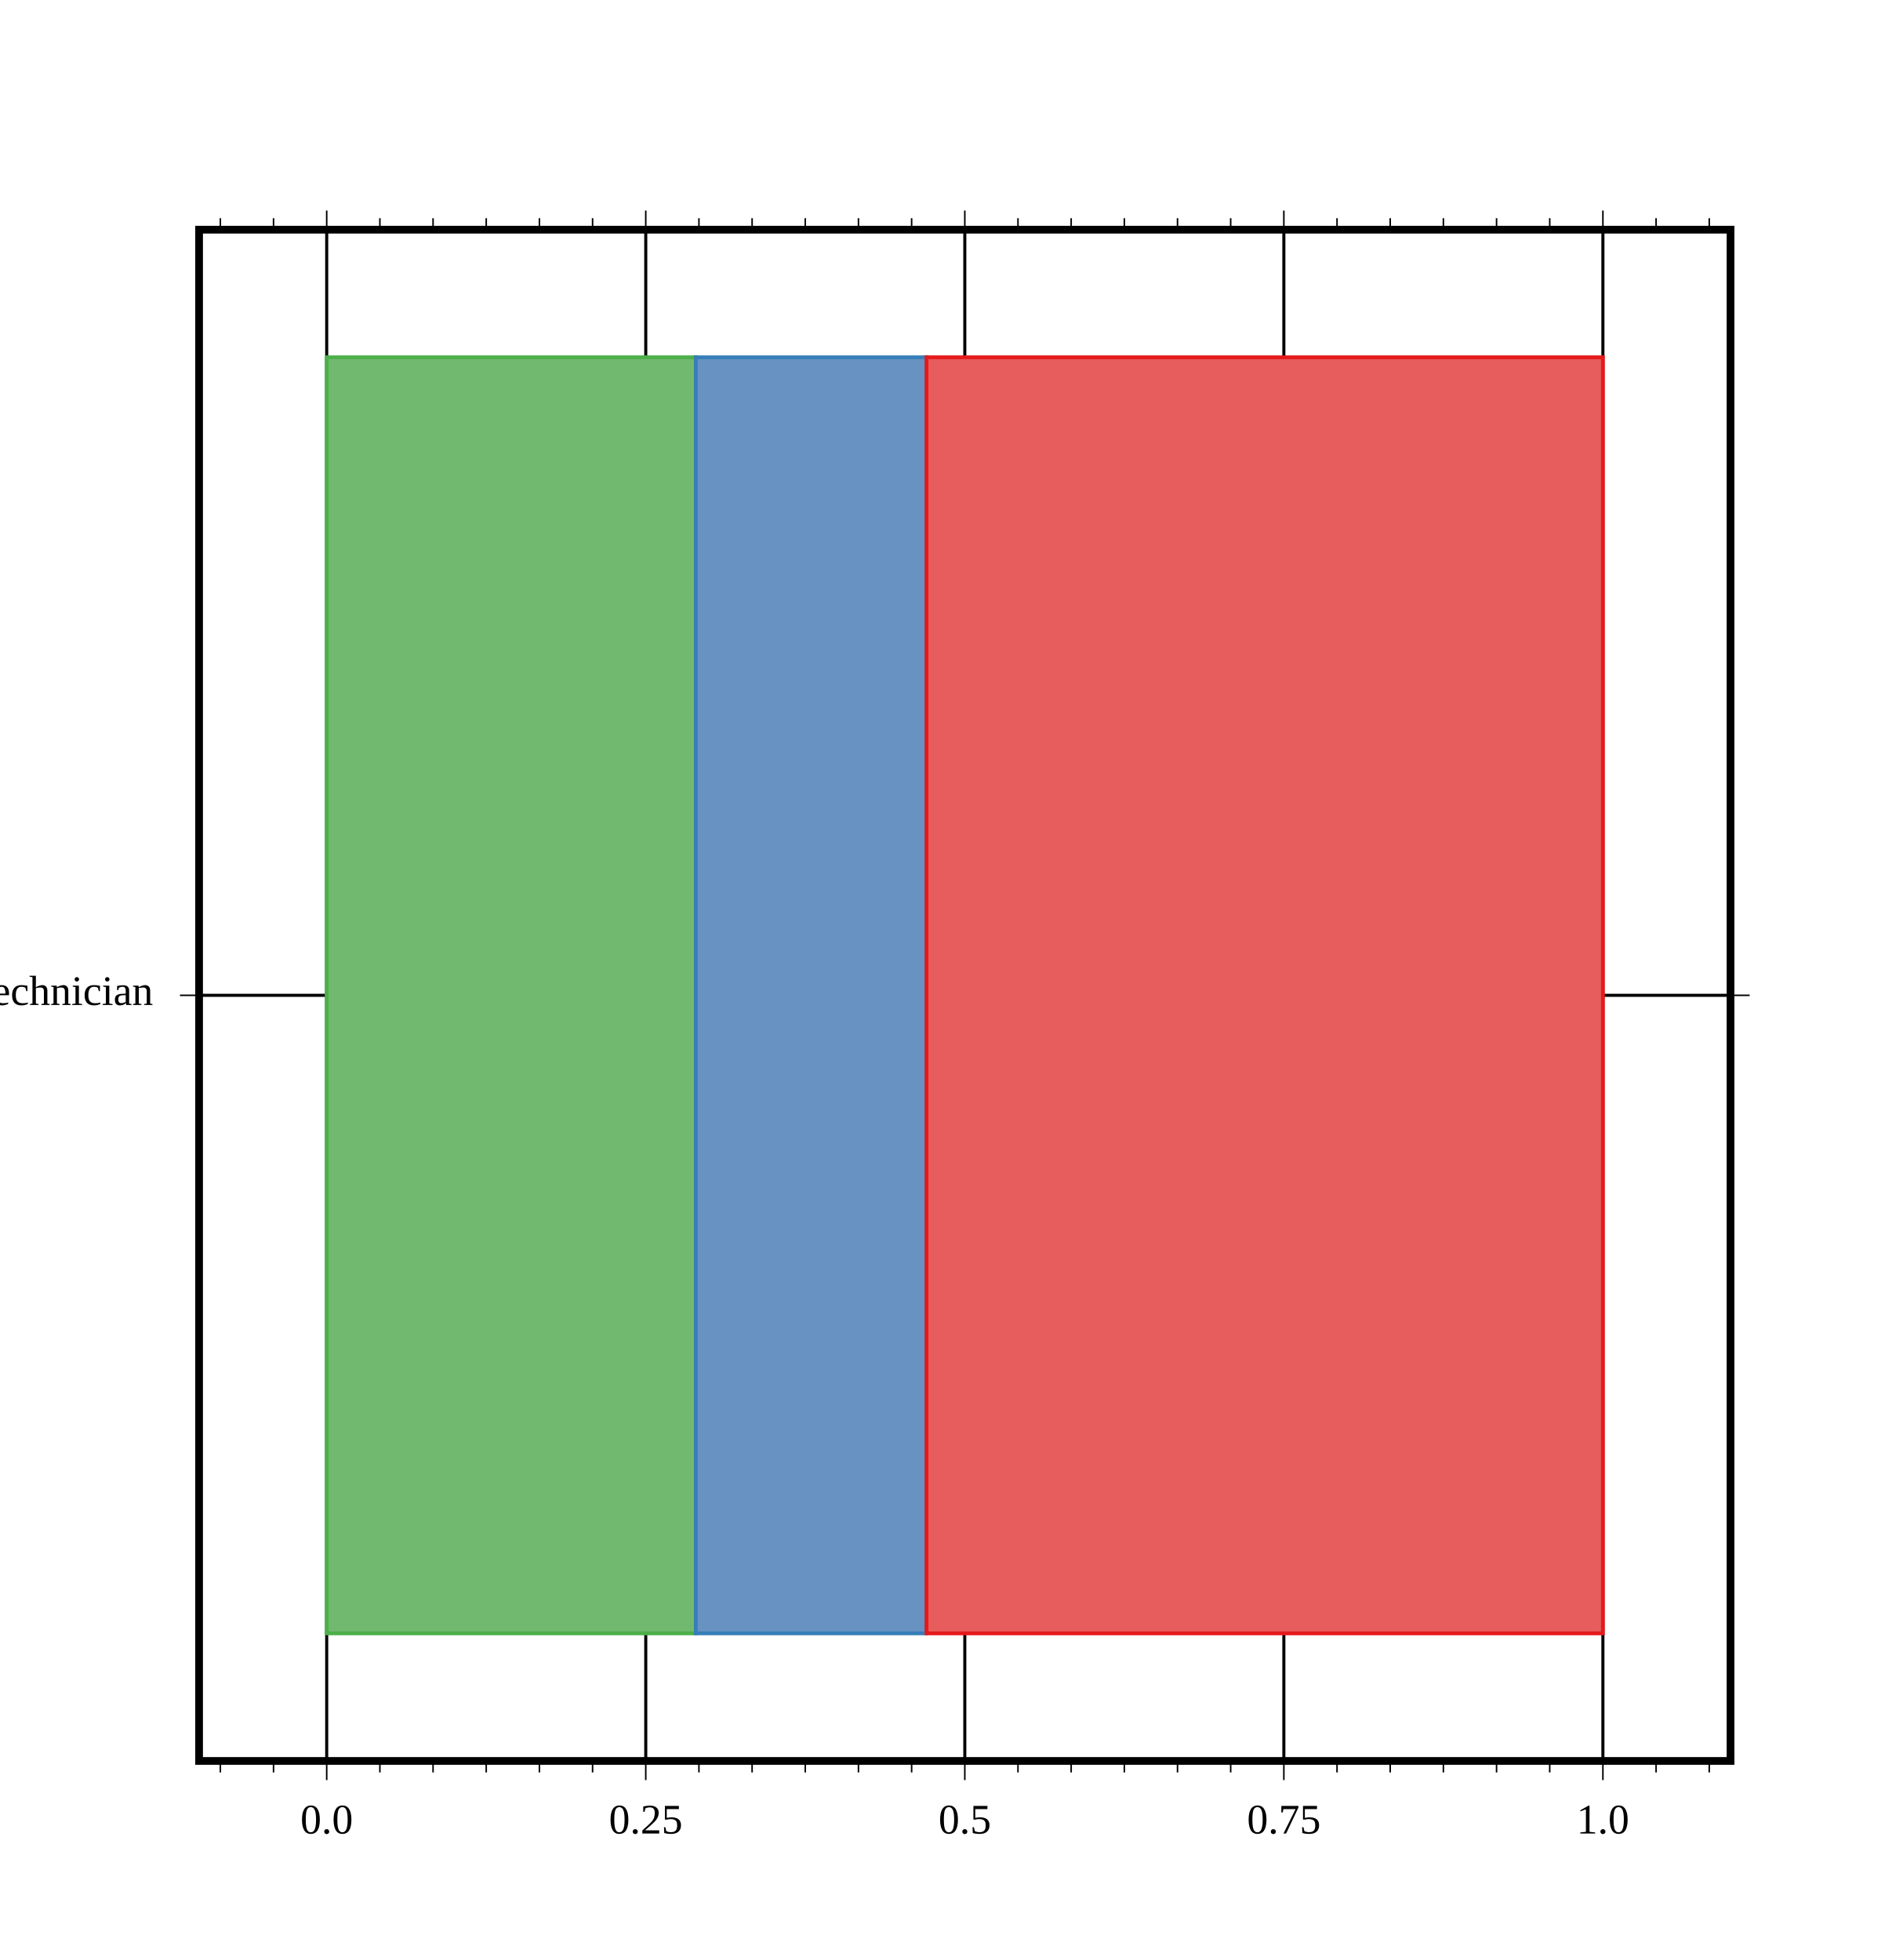
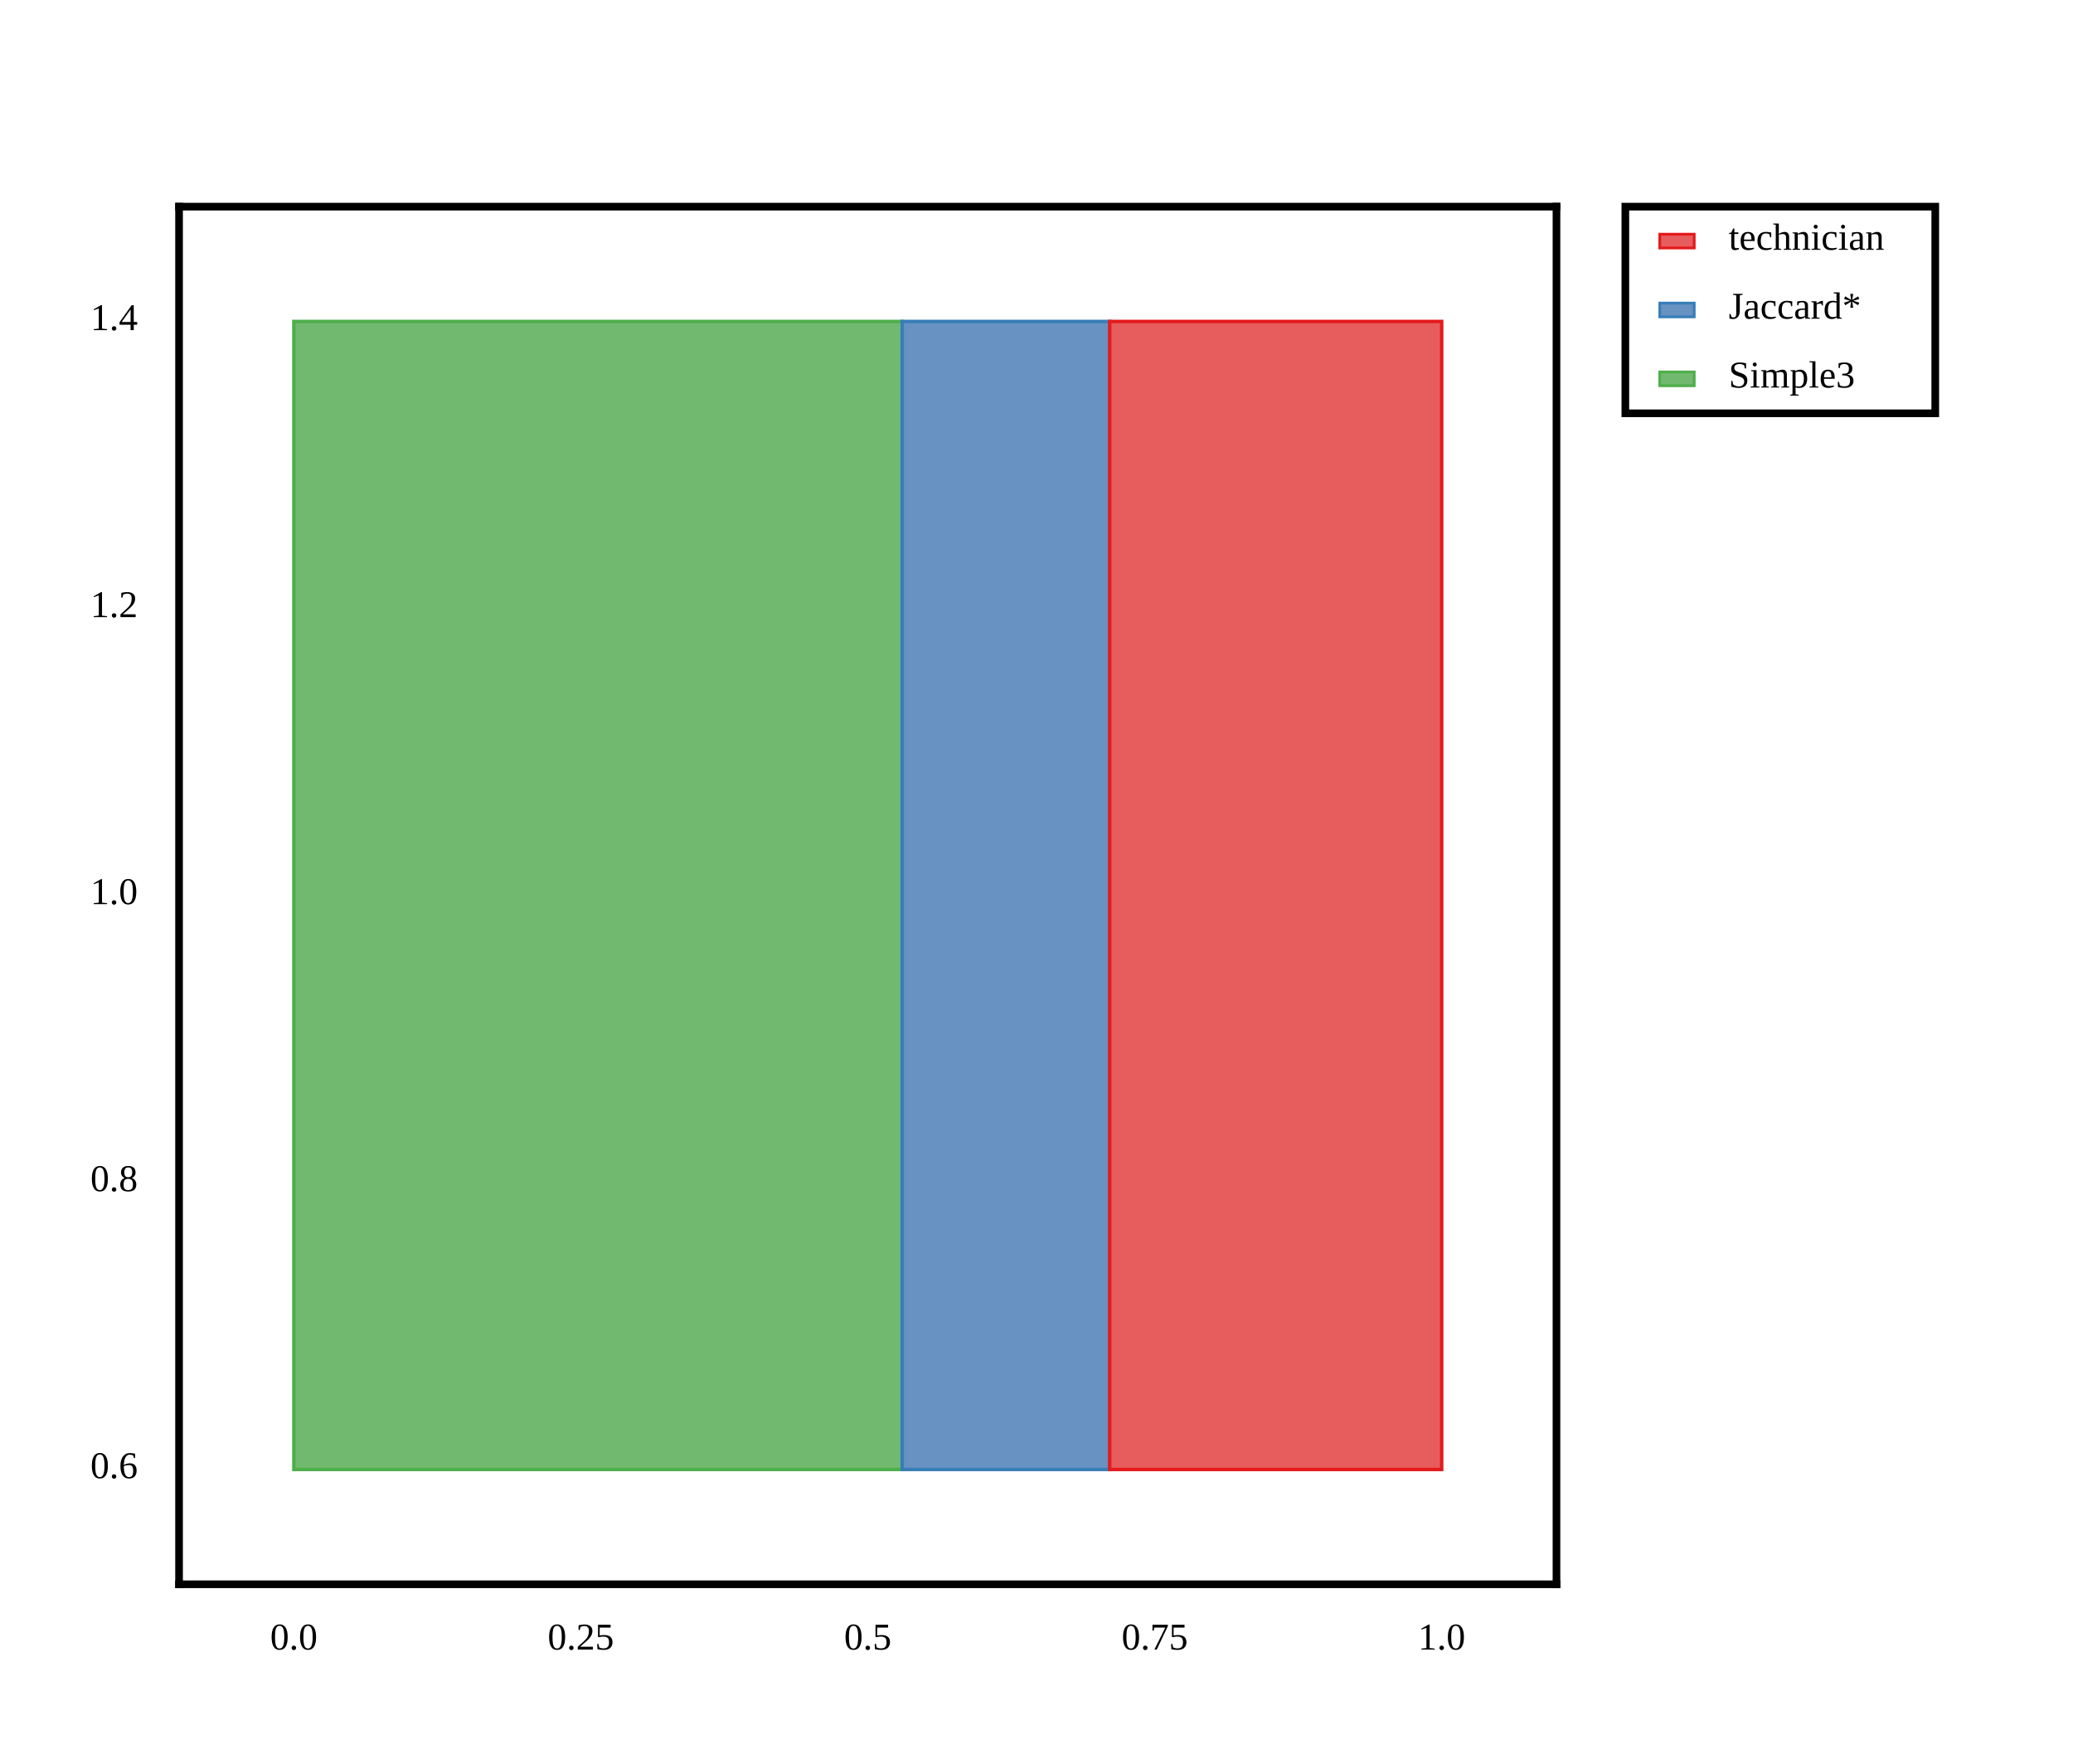
- <svg xmlns="http://www.w3.org/2000/svg" height="512" stroke-opacity="1" viewBox="0.0 0.0 497.0 512.0" font-size="1" width="497" stroke="rgb(0,0,0)" version="1.1">
+ <svg xmlns="http://www.w3.org/2000/svg" height="512" stroke-opacity="1" viewBox="0.0 0.0 602 512.0" font-size="1" width="602" stroke="rgb(0,0,0)" version="1.1">
  <defs />
-   <g stroke-linejoin="miter" stroke-opacity="1.0" fill-opacity="0.0" stroke="rgb(0,0,0)" stroke-width="0.8" fill="rgb(0,0,0)" stroke-linecap="butt" stroke-miterlimit="10.0">
-     <path d="M 52,260 h 400 " />
-   </g>
-   <g stroke-linejoin="miter" stroke-opacity="1.0" fill-opacity="0.0" stroke="rgb(0,0,0)" stroke-width="2.018" fill="rgb(0,0,0)" stroke-linecap="square" stroke-miterlimit="10.0">
+   <g stroke-linejoin="miter" stroke-opacity="1.0" fill-opacity="0.0" stroke="rgb(0,0,0)" stroke-width="2.221" fill="rgb(0,0,0)" stroke-linecap="square" stroke-miterlimit="10.0">
    <path d="M 52,460 v -400 M 452,460 v -400 " />
  </g>
-   <g stroke-linejoin="miter" stroke-opacity="1.0" fill-opacity="0.0" stroke="rgb(0,0,0)" stroke-width="0.4" fill="rgb(0,0,0)" stroke-linecap="butt" stroke-miterlimit="10.0">
-     <path d="M 452,260 h 5 " />
+   <g stroke-linejoin="miter" stroke-opacity="1.0" fill-opacity="1.0" font-size="11.0px" stroke="rgb(0,0,0)" stroke-width="2.221" fill="rgb(0,0,0)" stroke-linecap="butt" stroke-miterlimit="10.0">
+     <text dominant-baseline="middle" transform="matrix(1,0,0,1,40,93.3333)" stroke="none" text-anchor="end">1.4</text>
  </g>
-   <g stroke-linejoin="miter" stroke-opacity="1.0" fill-opacity="0.0" stroke="rgb(0,0,0)" stroke-width="0.4" fill="rgb(0,0,0)" stroke-linecap="butt" stroke-miterlimit="10.0">
-     <path d="M 47,260 h 5 " />
+   <g stroke-linejoin="miter" stroke-opacity="1.0" fill-opacity="1.0" font-size="11.0px" stroke="rgb(0,0,0)" stroke-width="2.221" fill="rgb(0,0,0)" stroke-linecap="butt" stroke-miterlimit="10.0">
+     <text dominant-baseline="middle" transform="matrix(1,0,0,1,40,176.6667)" stroke="none" text-anchor="end">1.2</text>
  </g>
-   <g stroke-linejoin="miter" stroke-opacity="1.0" fill-opacity="1.0" font-size="11.0px" stroke="rgb(0,0,0)" stroke-width="2.018" fill="rgb(0,0,0)" stroke-linecap="butt" stroke-miterlimit="10.0">
-     <text dominant-baseline="middle" transform="matrix(1,0,0,1,40,260)" stroke="none" text-anchor="end">Simple3 technician</text>
+   <g stroke-linejoin="miter" stroke-opacity="1.0" fill-opacity="1.0" font-size="11.0px" stroke="rgb(0,0,0)" stroke-width="2.221" fill="rgb(0,0,0)" stroke-linecap="butt" stroke-miterlimit="10.0">
+     <text dominant-baseline="middle" transform="matrix(1,0,0,1,40,260)" stroke="none" text-anchor="end">1.0</text>
  </g>
-   <g stroke-linejoin="miter" stroke-opacity="1.0" fill-opacity="0.0" stroke="rgb(0,0,0)" stroke-width="0.8" fill="rgb(0,0,0)" stroke-linecap="butt" stroke-miterlimit="10.0">
-     <path d="M 85.333,460 v -400 M 168.667,460 v -400 M 252,460 v -400 M 335.333,460 v -400 M 418.667,460 v -400 " />
+   <g stroke-linejoin="miter" stroke-opacity="1.0" fill-opacity="1.0" font-size="11.0px" stroke="rgb(0,0,0)" stroke-width="2.221" fill="rgb(0,0,0)" stroke-linecap="butt" stroke-miterlimit="10.0">
+     <text dominant-baseline="middle" transform="matrix(1,0,0,1,40,343.3333)" stroke="none" text-anchor="end">0.8</text>
  </g>
-   <g stroke-linejoin="miter" stroke-opacity="1.0" fill-opacity="0.0" stroke="rgb(0,0,0)" stroke-width="2.018" fill="rgb(0,0,0)" stroke-linecap="square" stroke-miterlimit="10.0">
+   <g stroke-linejoin="miter" stroke-opacity="1.0" fill-opacity="1.0" font-size="11.0px" stroke="rgb(0,0,0)" stroke-width="2.221" fill="rgb(0,0,0)" stroke-linecap="butt" stroke-miterlimit="10.0">
+     <text dominant-baseline="middle" transform="matrix(1,0,0,1,40,426.6667)" stroke="none" text-anchor="end">0.6</text>
+   </g>
+   <g stroke-linejoin="miter" stroke-opacity="1.0" fill-opacity="0.0" stroke="rgb(0,0,0)" stroke-width="2.221" fill="rgb(0,0,0)" stroke-linecap="square" stroke-miterlimit="10.0">
    <path d="M 52,460 h 400 M 52,60 h 400 " />
  </g>
-   <g stroke-linejoin="miter" stroke-opacity="1.0" fill-opacity="0.0" stroke="rgb(0,0,0)" stroke-width="0.4" fill="rgb(0,0,0)" stroke-linecap="butt" stroke-miterlimit="10.0">
-     <path d="M 57.556,60 v -3 M 71.444,60 v -3 M 99.222,60 v -3 M 113.111,60 v -3 M 127,60 v -3 M 140.889,60 v -3 M 154.778,60 v -3 M 182.556,60 v -3 M 196.444,60 v -3 M 210.333,60 v -3 M 224.222,60 v -3 M 238.111,60 v -3 M 265.889,60 v -3 M 279.778,60 v -3 M 293.667,60 v -3 M 307.556,60 v -3 M 321.444,60 v -3 M 349.222,60 v -3 M 363.111,60 v -3 M 377,60 v -3 M 390.889,60 v -3 M 404.778,60 v -3 M 432.556,60 v -3 M 446.444,60 v -3 " />
-   </g>
-   <g stroke-linejoin="miter" stroke-opacity="1.0" fill-opacity="0.0" stroke="rgb(0,0,0)" stroke-width="0.4" fill="rgb(0,0,0)" stroke-linecap="butt" stroke-miterlimit="10.0">
-     <path d="M 85.333,60 v -5 M 168.667,60 v -5 M 252,60 v -5 M 335.333,60 v -5 M 418.667,60 v -5 " />
-   </g>
-   <g stroke-linejoin="miter" stroke-opacity="1.0" fill-opacity="0.0" stroke="rgb(0,0,0)" stroke-width="0.4" fill="rgb(0,0,0)" stroke-linecap="butt" stroke-miterlimit="10.0">
-     <path d="M 57.556,463 v -3 M 71.444,463 v -3 M 99.222,463 v -3 M 113.111,463 v -3 M 127,463 v -3 M 140.889,463 v -3 M 154.778,463 v -3 M 182.556,463 v -3 M 196.444,463 v -3 M 210.333,463 v -3 M 224.222,463 v -3 M 238.111,463 v -3 M 265.889,463 v -3 M 279.778,463 v -3 M 293.667,463 v -3 M 307.556,463 v -3 M 321.444,463 v -3 M 349.222,463 v -3 M 363.111,463 v -3 M 377,463 v -3 M 390.889,463 v -3 M 404.778,463 v -3 M 432.556,463 v -3 M 446.444,463 v -3 " />
-   </g>
-   <g stroke-linejoin="miter" stroke-opacity="1.0" fill-opacity="0.0" stroke="rgb(0,0,0)" stroke-width="0.4" fill="rgb(0,0,0)" stroke-linecap="butt" stroke-miterlimit="10.0">
-     <path d="M 85.333,465 v -5 M 168.667,465 v -5 M 252,465 v -5 M 335.333,465 v -5 M 418.667,465 v -5 " />
-   </g>
-   <g stroke-linejoin="miter" stroke-opacity="1.0" fill-opacity="1.0" font-size="11.0px" stroke="rgb(0,0,0)" stroke-width="2.018" fill="rgb(0,0,0)" stroke-linecap="butt" stroke-miterlimit="10.0">
+   <g stroke-linejoin="miter" stroke-opacity="1.0" fill-opacity="1.0" font-size="11.0px" stroke="rgb(0,0,0)" stroke-width="2.221" fill="rgb(0,0,0)" stroke-linecap="butt" stroke-miterlimit="10.0">
    <text dominant-baseline="text-before-edge" transform="matrix(1,0,0,1,418.6667,472)" stroke="none" text-anchor="middle">1.0</text>
  </g>
-   <g stroke-linejoin="miter" stroke-opacity="1.0" fill-opacity="1.0" font-size="11.0px" stroke="rgb(0,0,0)" stroke-width="2.018" fill="rgb(0,0,0)" stroke-linecap="butt" stroke-miterlimit="10.0">
+   <g stroke-linejoin="miter" stroke-opacity="1.0" fill-opacity="1.0" font-size="11.0px" stroke="rgb(0,0,0)" stroke-width="2.221" fill="rgb(0,0,0)" stroke-linecap="butt" stroke-miterlimit="10.0">
    <text dominant-baseline="text-before-edge" transform="matrix(1,0,0,1,335.3333,472)" stroke="none" text-anchor="middle">0.75</text>
  </g>
-   <g stroke-linejoin="miter" stroke-opacity="1.0" fill-opacity="1.0" font-size="11.0px" stroke="rgb(0,0,0)" stroke-width="2.018" fill="rgb(0,0,0)" stroke-linecap="butt" stroke-miterlimit="10.0">
+   <g stroke-linejoin="miter" stroke-opacity="1.0" fill-opacity="1.0" font-size="11.0px" stroke="rgb(0,0,0)" stroke-width="2.221" fill="rgb(0,0,0)" stroke-linecap="butt" stroke-miterlimit="10.0">
    <text dominant-baseline="text-before-edge" transform="matrix(1,0,0,1,252,472)" stroke="none" text-anchor="middle">0.5</text>
  </g>
-   <g stroke-linejoin="miter" stroke-opacity="1.0" fill-opacity="1.0" font-size="11.0px" stroke="rgb(0,0,0)" stroke-width="2.018" fill="rgb(0,0,0)" stroke-linecap="butt" stroke-miterlimit="10.0">
+   <g stroke-linejoin="miter" stroke-opacity="1.0" fill-opacity="1.0" font-size="11.0px" stroke="rgb(0,0,0)" stroke-width="2.221" fill="rgb(0,0,0)" stroke-linecap="butt" stroke-miterlimit="10.0">
    <text dominant-baseline="text-before-edge" transform="matrix(1,0,0,1,168.6667,472)" stroke="none" text-anchor="middle">0.25</text>
  </g>
-   <g stroke-linejoin="miter" stroke-opacity="1.0" fill-opacity="1.0" font-size="11.0px" stroke="rgb(0,0,0)" stroke-width="2.018" fill="rgb(0,0,0)" stroke-linecap="butt" stroke-miterlimit="10.0">
+   <g stroke-linejoin="miter" stroke-opacity="1.0" fill-opacity="1.0" font-size="11.0px" stroke="rgb(0,0,0)" stroke-width="2.221" fill="rgb(0,0,0)" stroke-linecap="butt" stroke-miterlimit="10.0">
    <text dominant-baseline="text-before-edge" transform="matrix(1,0,0,1,85.3333,472)" stroke="none" text-anchor="middle">0.0</text>
  </g>
  <g stroke-linejoin="miter" stroke-opacity="1.0" fill-opacity="1.0" stroke="rgb(77,175,74)" stroke-width="1.0" fill="rgb(114,185,112)" stroke-linecap="butt" stroke-miterlimit="10.0">
    <defs>
      <clipPath id="SimpletechnicianmyClip1">
        <path d="M 452,460 l -0,-400 h -400 l -0,400 Z" />
      </clipPath>
    </defs>
    <g clip-path="url(#SimpletechnicianmyClip1)">
-       <path d="M 85.333,426.667 v -333.333 h 96.407 v 333.333 Z" />
+       <path d="M 85.333,426.667 v -333.333 h 176.664 v 333.333 Z" />
    </g>
  </g>
  <g stroke-linejoin="miter" stroke-opacity="1.0" fill-opacity="1.0" stroke="rgb(55,126,184)" stroke-width="1.0" fill="rgb(103,146,193)" stroke-linecap="butt" stroke-miterlimit="10.0">
    <defs>
      <clipPath id="SimpletechnicianmyClip2">
        <path d="M 452,460 l -0,-400 h -400 l -0,400 Z" />
      </clipPath>
    </defs>
    <g clip-path="url(#SimpletechnicianmyClip2)">
-       <path d="M 181.74,426.667 v -333.333 h 60.262 v 333.333 Z" />
+       <path d="M 261.997,426.667 v -333.333 h 60.262 v 333.333 Z" />
    </g>
  </g>
  <g stroke-linejoin="miter" stroke-opacity="1.0" fill-opacity="1.0" stroke="rgb(228,26,28)" stroke-width="1.0" fill="rgb(231,93,93)" stroke-linecap="butt" stroke-miterlimit="10.0">
    <defs>
      <clipPath id="SimpletechnicianmyClip3">
        <path d="M 452,460 l -0,-400 h -400 l -0,400 Z" />
      </clipPath>
    </defs>
    <g clip-path="url(#SimpletechnicianmyClip3)">
-       <path d="M 242.003,426.667 v -333.333 h 176.664 v 333.333 Z" />
+       <path d="M 322.26,426.667 v -333.333 h 96.407 v 333.333 Z" />
    </g>
  </g>
-   <g stroke-linejoin="miter" stroke-opacity="1.0" fill-opacity="1.0" font-size="11.0px" stroke="rgb(0,0,0)" stroke-width="2.018" fill="rgb(0,0,0)" stroke-linecap="butt" stroke-miterlimit="10.0">
+   <g stroke-linejoin="miter" stroke-opacity="1.0" fill-opacity="1.0" font-size="11.0px" stroke="rgb(0,0,0)" stroke-width="2.221" fill="rgb(0,0,0)" stroke-linecap="butt" stroke-miterlimit="10.0">
    <text dominant-baseline="text-after-edge" transform="matrix(1,0,0,1,252,40)" stroke="none" text-anchor="middle" />
  </g>
+   <g stroke-linejoin="miter" stroke-opacity="1.0" fill-opacity="0.0" stroke="rgb(0,0,0)" stroke-width="2.221" fill="rgb(0,0,0)" stroke-linecap="butt" stroke-miterlimit="10.0">
+     <path d="M 562,120 l -0,-60 h -90 l -0,60 Z" />
+   </g>
+   <g stroke-linejoin="miter" stroke-opacity="1.0" fill-opacity="1.0" font-size="11.0px" stroke="rgb(0,0,0)" stroke-width="2.221" fill="rgb(0,0,0)" stroke-linecap="butt" stroke-miterlimit="10.0">
+     <text dominant-baseline="middle" transform="matrix(1,0,0,1,502,110)" stroke="none" text-anchor="start">Simple3</text>
+   </g>
+   <g stroke-linejoin="miter" stroke-opacity="1.0" fill-opacity="1.0" stroke="rgb(77,175,74)" stroke-width="0.8" fill="rgb(114,185,112)" stroke-linecap="butt" stroke-miterlimit="10.0">
+     <path d="M 482,108 l 10,0 v 4 l -10,0 Z" />
+   </g>
+   <g stroke-linejoin="miter" stroke-opacity="1.0" fill-opacity="1.0" font-size="11.0px" stroke="rgb(0,0,0)" stroke-width="2.221" fill="rgb(0,0,0)" stroke-linecap="butt" stroke-miterlimit="10.0">
+     <text dominant-baseline="middle" transform="matrix(1,0,0,1,502,90)" stroke="none" text-anchor="start">Jaccard*</text>
+   </g>
+   <g stroke-linejoin="miter" stroke-opacity="1.0" fill-opacity="1.0" stroke="rgb(55,126,184)" stroke-width="0.8" fill="rgb(103,146,193)" stroke-linecap="butt" stroke-miterlimit="10.0">
+     <path d="M 482,88 l 10,0 v 4 l -10,0 Z" />
+   </g>
+   <g stroke-linejoin="miter" stroke-opacity="1.0" fill-opacity="1.0" font-size="11.0px" stroke="rgb(0,0,0)" stroke-width="2.221" fill="rgb(0,0,0)" stroke-linecap="butt" stroke-miterlimit="10.0">
+     <text dominant-baseline="middle" transform="matrix(1,0,0,1,502,70)" stroke="none" text-anchor="start">technician</text>
+   </g>
+   <g stroke-linejoin="miter" stroke-opacity="1.0" fill-opacity="1.0" stroke="rgb(228,26,28)" stroke-width="0.8" fill="rgb(231,93,93)" stroke-linecap="butt" stroke-miterlimit="10.0">
+     <path d="M 482,68 l 10,0 v 4 l -10,0 Z" />
+   </g>
</svg>
